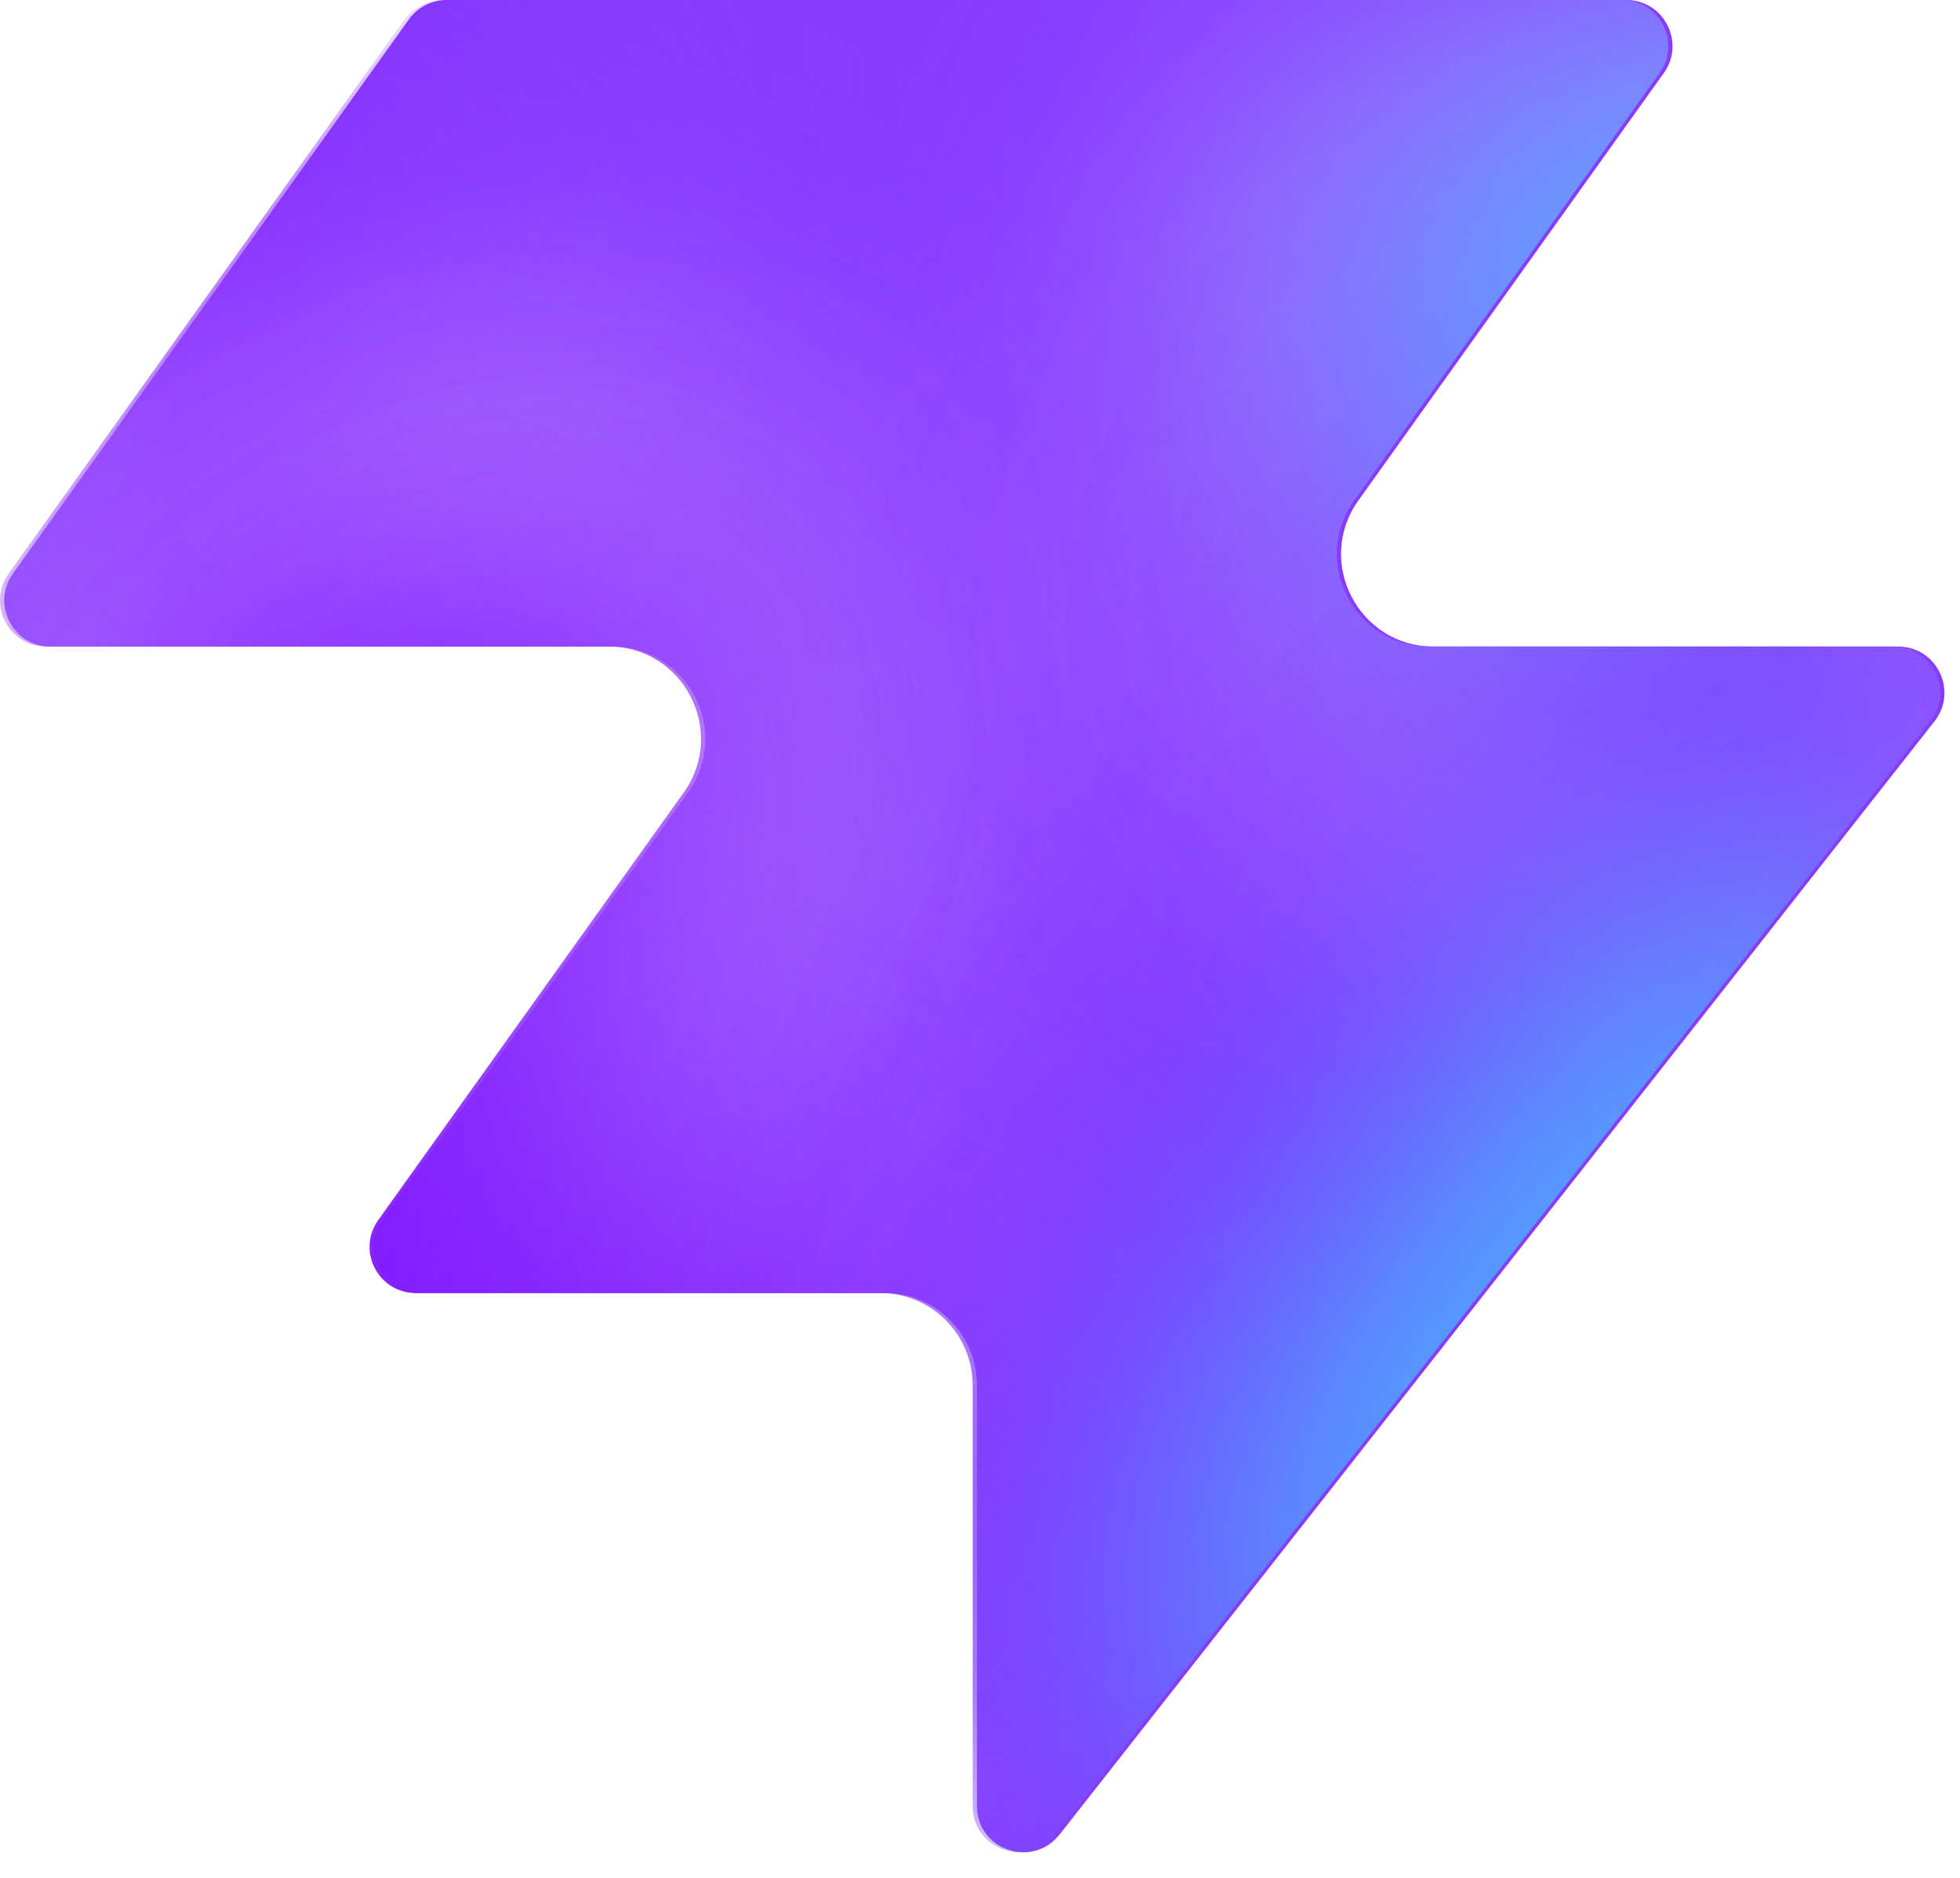
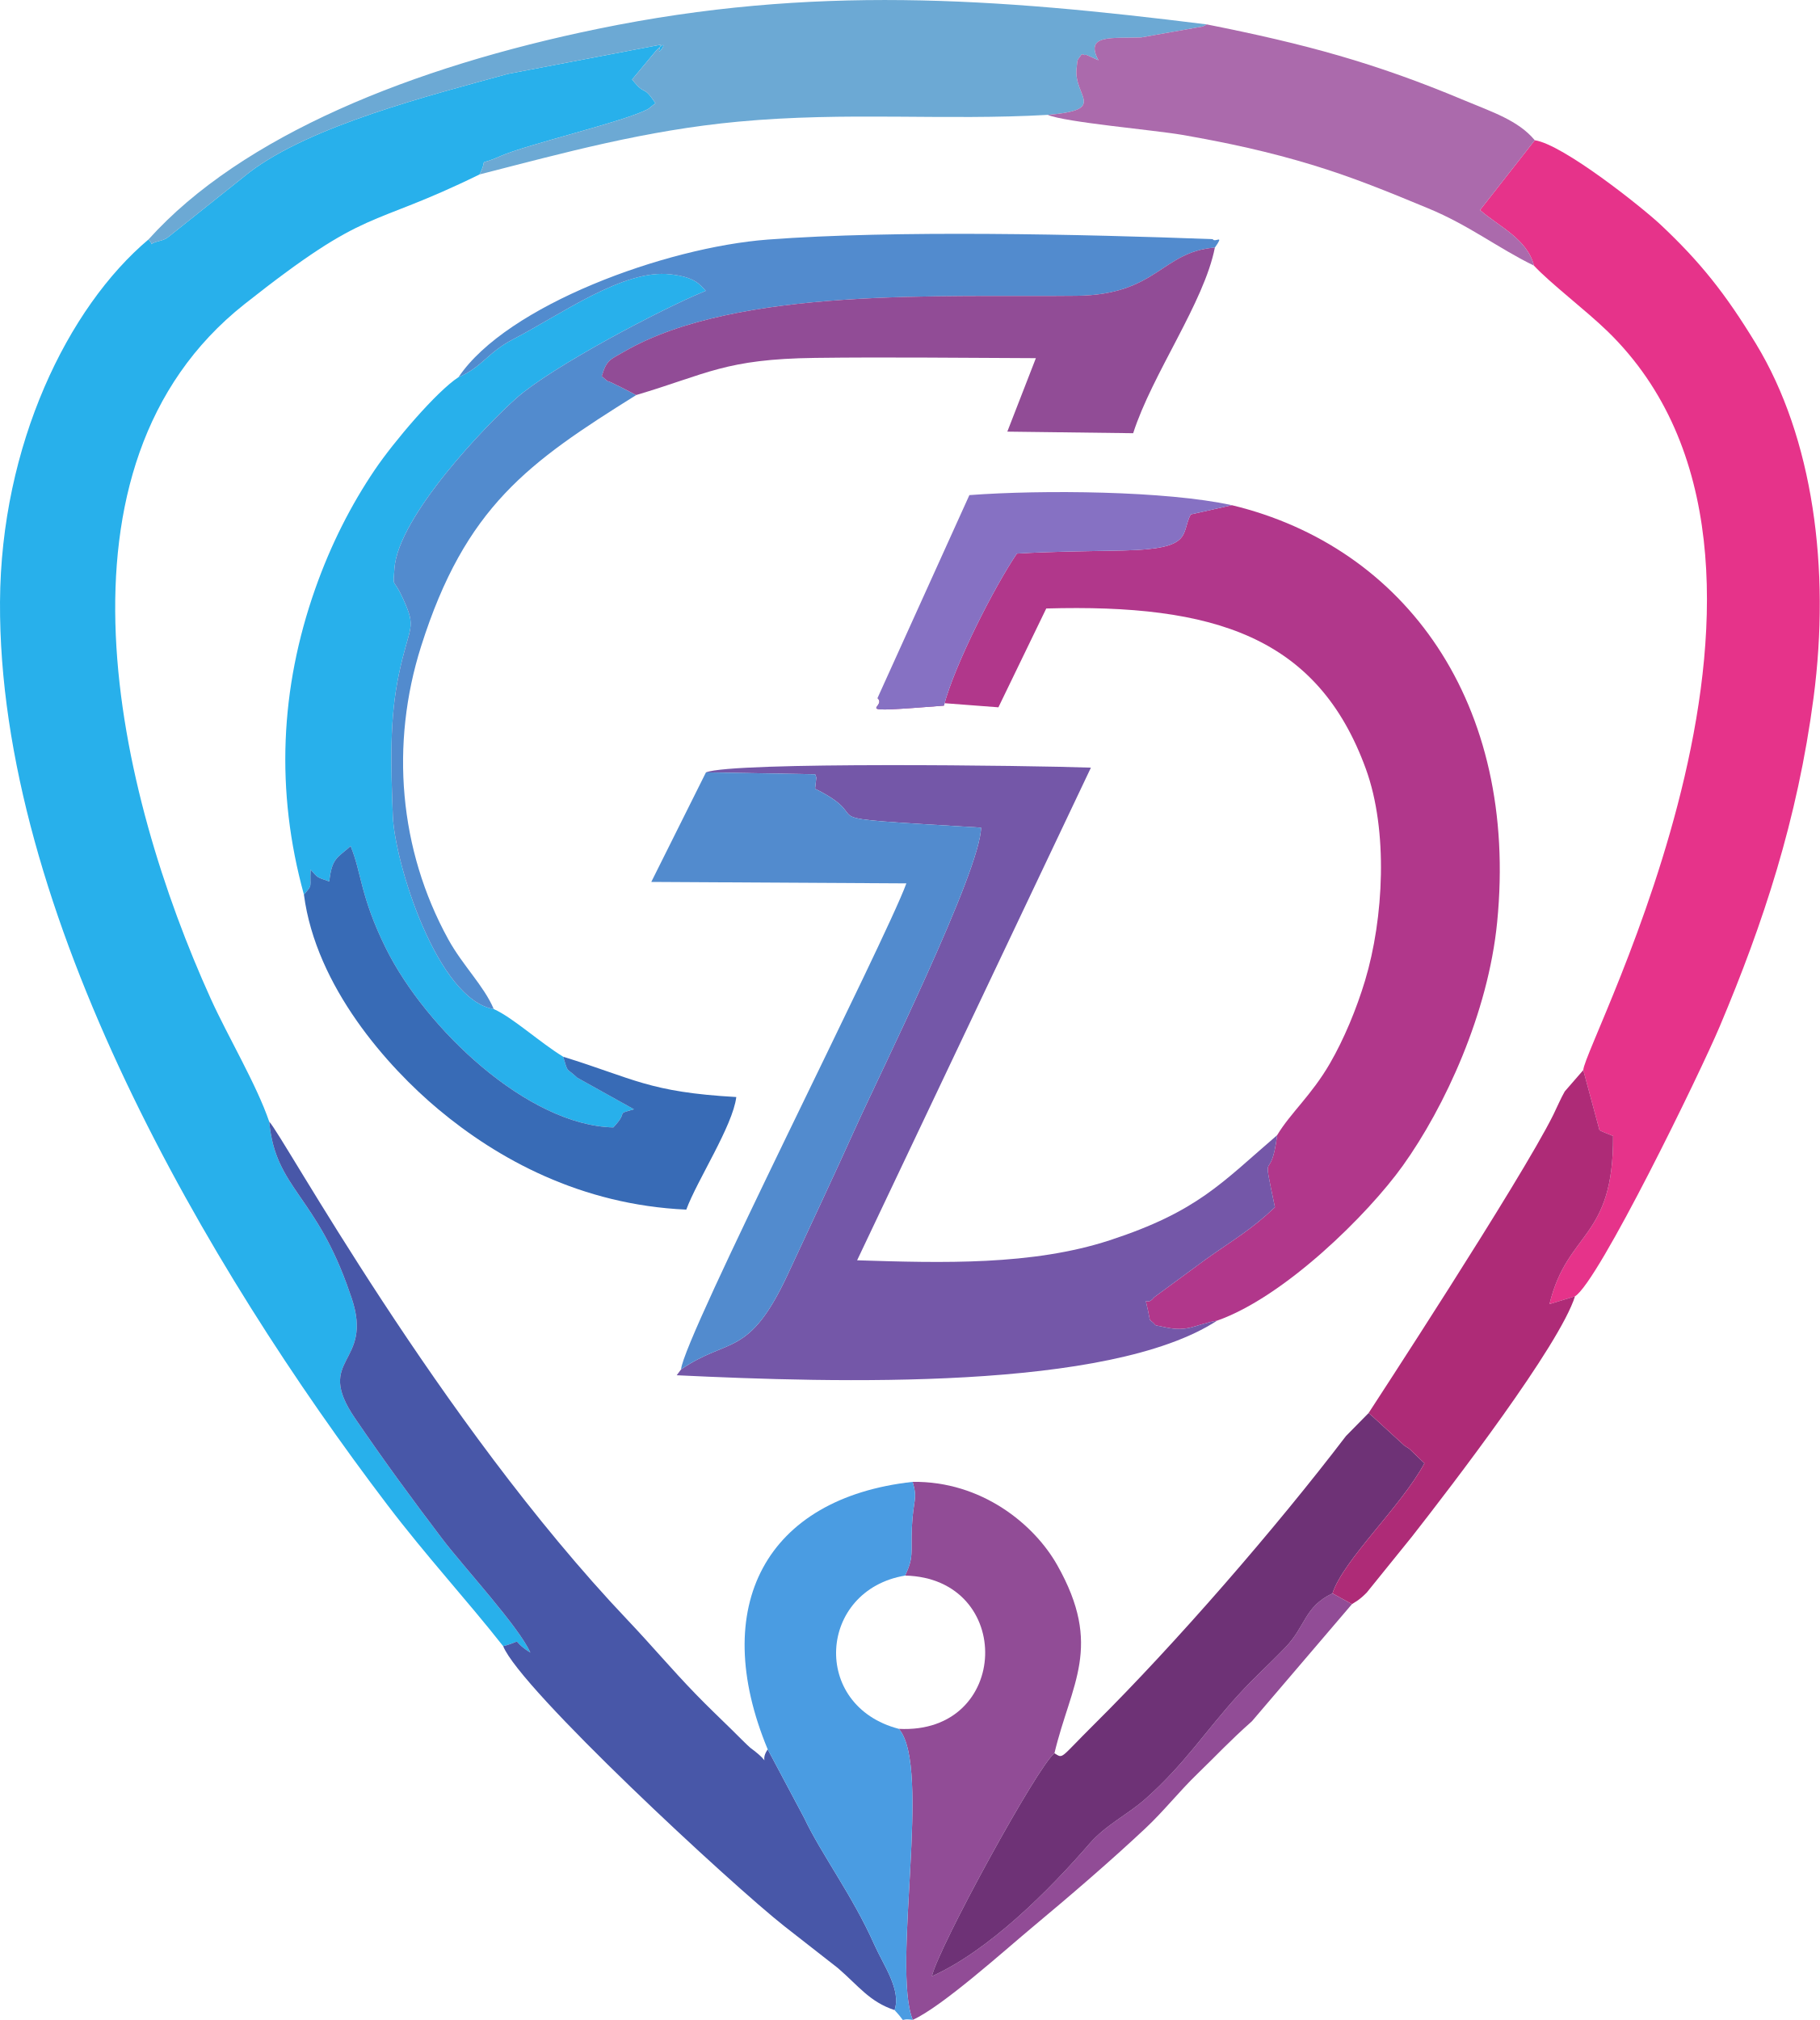
- <svg xmlns="http://www.w3.org/2000/svg" width="48" height="46" fill="none" viewBox="0 0 48 46">
-   <path fill="#863bff" d="M25.946 44.938c-.664.845-2.021.375-2.021-.698V33.937a2.26 2.26 0 0 0-2.262-2.262H10.287c-.92 0-1.456-1.04-.92-1.788l7.48-10.471c1.07-1.497 0-3.578-1.842-3.578H1.237c-.92 0-1.456-1.04-.92-1.788L10.013.474c.214-.297.556-.474.92-.474h28.894c.92 0 1.456 1.04.92 1.788l-7.48 10.471c-1.07 1.498 0 3.579 1.842 3.579h11.377c.943 0 1.473 1.088.89 1.83L25.947 44.94z" style="fill:#863bff;fill:color(display-p3 .525 .23 1);fill-opacity:1" />
-   <mask id="a" width="48" height="46" x="0" y="0" maskUnits="userSpaceOnUse" style="mask-type:alpha">
-     <path fill="#000" d="M25.842 44.938c-.664.844-2.021.375-2.021-.698V33.937a2.26 2.26 0 0 0-2.262-2.262H10.183c-.92 0-1.456-1.04-.92-1.788l7.48-10.471c1.07-1.498 0-3.579-1.842-3.579H1.133c-.92 0-1.456-1.04-.92-1.787L9.91.473c.214-.297.556-.474.92-.474h28.894c.92 0 1.456 1.04.92 1.788l-7.48 10.471c-1.07 1.498 0 3.578 1.842 3.578h11.377c.943 0 1.473 1.088.89 1.832L25.843 44.94z" style="fill:#000;fill-opacity:1" />
-   </mask>
-   <g mask="url(#a)">
-     <g filter="url(#b)">
-       <ellipse cx="5.508" cy="14.704" fill="#ede6ff" rx="5.508" ry="14.704" style="fill:#ede6ff;fill:color(display-p3 .927 .903 1);fill-opacity:1" transform="matrix(.00324 1 1 -.00324 -4.47 31.516)" />
-     </g>
-     <g filter="url(#c)">
-       <ellipse cx="10.399" cy="29.851" fill="#ede6ff" rx="10.399" ry="29.851" style="fill:#ede6ff;fill:color(display-p3 .927 .903 1);fill-opacity:1" transform="matrix(.00324 1 1 -.00324 -39.328 7.883)" />
-     </g>
-     <g filter="url(#d)">
-       <ellipse cx="5.508" cy="30.487" fill="#7e14ff" rx="5.508" ry="30.487" style="fill:#7e14ff;fill:color(display-p3 .492 .077 1);fill-opacity:1" transform="rotate(89.814 -25.913 -14.639)scale(1 -1)" />
-     </g>
-     <g filter="url(#e)">
-       <ellipse cx="5.508" cy="30.599" fill="#7e14ff" rx="5.508" ry="30.599" style="fill:#7e14ff;fill:color(display-p3 .492 .077 1);fill-opacity:1" transform="rotate(89.814 -32.644 -3.334)scale(1 -1)" />
-     </g>
-     <g filter="url(#f)">
-       <ellipse cx="5.508" cy="30.599" fill="#7e14ff" rx="5.508" ry="30.599" style="fill:#7e14ff;fill:color(display-p3 .492 .077 1);fill-opacity:1" transform="matrix(.00324 1 1 -.00324 -34.34 30.47)" />
-     </g>
-     <g filter="url(#g)">
-       <ellipse cx="14.072" cy="22.078" fill="#ede6ff" rx="14.072" ry="22.078" style="fill:#ede6ff;fill:color(display-p3 .927 .903 1);fill-opacity:1" transform="rotate(93.35 24.506 48.493)scale(-1 1)" />
-     </g>
-     <g filter="url(#h)">
-       <ellipse cx="3.47" cy="21.501" fill="#7e14ff" rx="3.47" ry="21.501" style="fill:#7e14ff;fill:color(display-p3 .492 .077 1);fill-opacity:1" transform="rotate(89.009 28.708 47.59)scale(-1 1)" />
-     </g>
-     <g filter="url(#i)">
-       <ellipse cx="3.47" cy="21.501" fill="#7e14ff" rx="3.47" ry="21.501" style="fill:#7e14ff;fill:color(display-p3 .492 .077 1);fill-opacity:1" transform="rotate(89.009 28.708 47.59)scale(-1 1)" />
-     </g>
-     <g filter="url(#j)">
-       <ellipse cx=".387" cy="8.972" fill="#7e14ff" rx="4.407" ry="29.108" style="fill:#7e14ff;fill:color(display-p3 .492 .077 1);fill-opacity:1" transform="rotate(39.51 .387 8.972)" />
-     </g>
-     <g filter="url(#k)">
-       <ellipse cx="47.523" cy="-6.092" fill="#7e14ff" rx="4.407" ry="29.108" style="fill:#7e14ff;fill:color(display-p3 .492 .077 1);fill-opacity:1" transform="rotate(37.892 47.523 -6.092)" />
-     </g>
-     <g filter="url(#l)">
-       <ellipse cx="41.412" cy="6.333" fill="#47bfff" rx="5.971" ry="9.665" style="fill:#47bfff;fill:color(display-p3 .28 .748 1);fill-opacity:1" transform="rotate(37.892 41.412 6.333)" />
-     </g>
-     <g filter="url(#m)">
-       <ellipse cx="-1.879" cy="38.332" fill="#7e14ff" rx="4.407" ry="29.108" style="fill:#7e14ff;fill:color(display-p3 .492 .077 1);fill-opacity:1" transform="rotate(37.892 -1.88 38.332)" />
-     </g>
-     <g filter="url(#n)">
-       <ellipse cx="-1.879" cy="38.332" fill="#7e14ff" rx="4.407" ry="29.108" style="fill:#7e14ff;fill:color(display-p3 .492 .077 1);fill-opacity:1" transform="rotate(37.892 -1.88 38.332)" />
-     </g>
-     <g filter="url(#o)">
-       <ellipse cx="35.651" cy="29.907" fill="#7e14ff" rx="4.407" ry="29.108" style="fill:#7e14ff;fill:color(display-p3 .492 .077 1);fill-opacity:1" transform="rotate(37.892 35.651 29.907)" />
-     </g>
-     <g filter="url(#p)">
-       <ellipse cx="38.418" cy="32.4" fill="#47bfff" rx="5.971" ry="15.297" style="fill:#47bfff;fill:color(display-p3 .28 .748 1);fill-opacity:1" transform="rotate(37.892 38.418 32.4)" />
-     </g>
+ <svg xmlns="http://www.w3.org/2000/svg" xml:space="preserve" width="108.182mm" height="120.057mm" version="1.1" style="shape-rendering:geometricPrecision; text-rendering:geometricPrecision; image-rendering:optimizeQuality; fill-rule:evenodd; clip-rule:evenodd" viewBox="0 0 2818.29 3127.64">
+   <defs>
+     <style type="text/css">
+    
+     .fil0 {fill:#28B0EB}
+     .fil12 {fill:#386BB6}
+     .fil4 {fill:#4857A8}
+     .fil10 {fill:#4A9CE2}
+     .fil7 {fill:#528BCE}
+     .fil5 {fill:#6CA9D4}
+     .fil8 {fill:#6E3276}
+     .fil3 {fill:#7457A8}
+     .fil13 {fill:#8671C3}
+     .fil6 {fill:#914C96}
+     .fil9 {fill:#AB6AAC}
+     .fil11 {fill:#AE2B77}
+     .fil2 {fill:#B1378B}
+     .fil1 {fill:#E6338A}
+    
+   </style>
+   </defs>
+   <g id="Ebene_x0020_1">
+     <path class="fil0" d="M229.86 370.85c-124.89,105.22 -228.46,318.36 -229.84,560.91 -2.75,481.28 322.25,1033.12 599.61,1397.93 61.25,80.55 122.22,146.26 179.64,219.16 35.92,-9.33 7.39,-12.03 42.08,10.01 -17.16,-39.5 -103.55,-132.85 -136.6,-176.43 -47.9,-63.17 -89.67,-120.13 -134.84,-186.29 -64.65,-94.7 29.62,-82.88 -5.38,-186.39 -0.76,-2.26 -1.65,-4.64 -2.43,-6.91 -51.97,-153.24 -115.49,-161.62 -125.17,-266.12 -19.75,-57.8 -63.74,-131.24 -90.63,-190.55 -143.94,-317.53 -265.37,-823.92 52.33,-1075.23 194.69,-154 188.69,-114.85 364.05,-200.87 14.99,-29.97 -7.35,-10.7 32.16,-28.29 41.29,-18.38 197.11,-54.68 229.53,-73.42l10.74 -8.56c-20.48,-30.62 -14.09,-8.93 -36.13,-36.76l36.57 -43.96c28.17,-28.58 -4.17,20.58 8.13,-9.97l-237.31 45.34c-119.91,33.11 -304.19,79.46 -400.19,152.43l-118.23 94.25c-7.89,6.33 -10.2,9.29 -20.88,11.89 -22.28,5.43 -5.45,9.18 -17.22,-2.18z" />
+     <path class="fil1" d="M2375.62 411.27c25.26,27.25 81.03,69.63 114.13,101.82 366.16,356.15 -36.09,1101.99 -37.73,1143.79l25.13 93.11c1.08,0.58 3.66,1.77 4.75,2.31l16.26 6.62c1.07,160.84 -70.72,145.89 -98.47,260.28l39.54 -12.09c36.37,-22.55 193.39,-344.93 224.47,-418.67 66.82,-158.5 120.03,-318.61 145.03,-508.62 26.17,-198.9 -0.68,-402.02 -89.42,-547.79 -47.59,-78.16 -86.44,-126.65 -147.25,-183.87 -27.89,-26.24 -151.01,-124.55 -195.15,-131.03l-84.81 108.09c28.03,24.9 73.1,44.3 83.51,86.04z" />
+     <path class="fil2" d="M1358.97 1080.88l187.27 14.27 74.1 -153.01c260.55,-7.33 420.53,43.73 495,248.44 34.79,95.63 27.68,231.39 -1.29,327.76 -13.08,43.49 -32.52,90.5 -54.41,128.24 -28.73,49.53 -60.86,76.39 -81.7,111.01 -10.52,81.8 -24.81,9.51 -3.48,111.61 -37.26,35.49 -64.47,50.34 -107.22,80.78l-79.79 58.6c-14.88,19.04 -16.27,-15.39 -6.6,35.24 14.83,11.14 0.02,6.15 24.58,11.43 35.23,7.58 45.12,-4.58 79.5,-10.46 104.12,-36.52 233.36,-164.18 287.5,-239.75 65.14,-90.91 132.27,-236.22 146.2,-377 33.55,-339.19 -142.34,-581.26 -410.85,-645.84l-63.71 14.31c-15.79,30.24 5.31,53.48 -103.44,55.81 -55.23,1.19 -110.69,1.42 -165.84,4.84 -35.12,51.9 -96.14,171.67 -113,235.42 -157.13,12.4 -85.74,3.92 -102.83,-11.7z" />
+     <path class="fil3" d="M1054.7 2120.39l-6.69 8.97c246.73,11.87 669.4,24.36 836.94,-84.57 -34.39,5.88 -44.27,18.05 -79.5,10.46 -24.57,-5.29 -9.76,-0.29 -24.58,-11.43 -9.67,-50.63 -8.28,-16.2 6.6,-35.24l79.79 -58.6c42.75,-30.43 69.95,-45.29 107.22,-80.78 -21.33,-102.1 -7.04,-29.81 3.48,-111.61 -85.74,73.54 -122.82,118.17 -259.34,162.77 -119.95,39.18 -258.92,35.2 -391.2,31.01l362.08 -762.79c-89.93,-3.36 -554.74,-9.46 -596.15,7.29l168.99 2.95c1.08,1.58 1.7,4.64 1.87,5.44l-1.87 16.96c106.75,53.22 -39.3,42.24 257.03,60.24 -0.95,67.2 -157.43,382.67 -194.58,465.09 -33.99,75.41 -68.67,148.96 -104.54,226.19 -60.77,130.83 -92.16,96.92 -165.54,147.64z" />
+     <path class="fil4" d="M779.27 2548.85c26.54,66.29 354.09,369.63 435.77,433.84l82.72 64.64c32.66,28.26 48.89,52.07 87.66,64.99 10.7,-31.34 -17,-69.14 -31.47,-101.67 -33.75,-75.91 -82.34,-140.3 -108.37,-195.64l-56.63 -106.43c-14.88,21.36 10.25,24.7 -26.67,-2.18 -2.8,-2.03 -23.94,-23.23 -28.86,-28.08 -21.17,-20.87 -35.12,-33.76 -55.55,-54.83 -38.67,-39.88 -68.04,-75.22 -105.75,-114.92 -293.58,-309.06 -535.49,-752.93 -555.18,-771.86 9.69,104.49 73.2,112.88 125.17,266.12 0.77,2.27 1.66,4.65 2.43,6.91 35,103.52 -59.27,91.69 5.38,186.39 45.17,66.15 86.94,123.12 134.84,186.29 33.05,43.58 119.43,136.93 136.6,176.43 -34.69,-22.04 -6.16,-19.34 -42.08,-10.01z" />
+     <path class="fil0" d="M710.11 583.97c-33.97,22.04 -100.36,100.04 -130.01,143.95 -36.07,53.41 -67.46,114.35 -92.06,184.2 -54.12,153.7 -61.72,312.3 -17.36,472.99 14.48,-16.33 8.72,-10.11 10.44,-38.66 11.42,12.83 8.48,11.3 28.81,18.32 4.18,-36.42 12.07,-36.04 33.05,-54.69 17.04,40.69 14.72,77.46 54.42,157.75 61.81,125 220,274.69 352.46,277.77 25.52,-26.79 1.13,-19.35 31.97,-28.05l-87.92 -48.95c-18.07,-17.04 -13.36,-5.22 -21.76,-32.47 -36.76,-22.56 -77.89,-60.56 -107.45,-73.76 -87.21,-14.41 -153.51,-225.95 -156.34,-299.44 -3.1,-80.53 -5.14,-149.1 9.19,-218.13 16.44,-79.18 28.89,-69.66 5.87,-119.47 -15.22,-32.94 -14.81,-12.72 -12.55,-45.06 5.68,-81.31 144.49,-224.65 189.16,-264.11 54.78,-48.39 225.34,-138.41 292.95,-165.87 -9.64,-10.5 -17.13,-21.33 -55.08,-25.62 -72.53,-8.2 -168.47,61.87 -244.2,101.13 -38,19.69 -47.72,43.16 -83.6,58.15z" />
+     <path class="fil5" d="M229.86 370.85c11.77,11.36 -5.06,7.61 17.22,2.18 10.68,-2.6 12.99,-5.56 20.88,-11.89l118.23 -94.25c96,-72.98 280.28,-119.32 400.19,-152.43l237.31 -45.34c-12.3,30.54 20.04,-18.61 -8.13,9.97l-36.57 43.96c22.04,27.83 15.65,6.14 36.13,36.76l-10.74 8.56c-32.42,18.73 -188.24,55.04 -229.53,73.42 -39.51,17.59 -17.17,-1.68 -32.16,28.29 132.32,-33.9 256.72,-68.26 400.37,-81.69 168.65,-15.77 319.2,-1.41 479.62,-10.54 93.48,-7.83 40.38,-27.8 44.52,-71 1.91,-19.93 1.46,-12.03 7.27,-21.98 1.25,-0.29 3.47,-1.67 3.84,-0.3 0.36,1.36 3.3,0.06 3.81,0.22l19.1 8.54c-22.2,-40.99 21.63,-33.58 66.06,-35.35l94.98 -16.86c1.6,-0.64 4.65,-1.82 6.56,-3.36 -329.22,-41.08 -610.46,-61.38 -941.99,6.7 -287.36,59.01 -552.12,165.2 -696.97,326.41z" />
+     <path class="fil6" d="M1401.82 2439.52c170.02,4.12 163.56,246.45 -9.83,237.32 51.26,58.08 -11.26,369.21 21.57,450.6 45.24,-20.28 143.12,-108.27 183.78,-142.16 61.44,-51.2 122.39,-103.61 176.49,-154.35 28.95,-27.15 51.61,-56.43 80.73,-84.58 31.69,-30.64 48.48,-49.44 84.32,-81.29l154.9 -181.34 -30.22 -16.67c-43.98,21.15 -40.91,50.7 -73.42,84.26 -31.78,32.81 -45.64,43.79 -73.01,73.8 -48.98,53.71 -83.18,107.2 -143.11,160.1 -28.47,25.13 -61.33,40.07 -87.14,69.91 -62.32,72.04 -155.93,165.59 -243.72,204.77 10.89,-45.88 163.74,-325.45 189.84,-345.24 25.75,-108.06 75.95,-164.84 4.19,-291.61 -35.49,-62.7 -116.74,-130.01 -223.75,-128.63 8.1,28.1 0.74,26.35 -1.26,71.14 -1.76,39.42 3.48,44.15 -10.37,73.96z" />
+     <path class="fil7" d="M710.11 583.97c35.88,-15 45.6,-38.46 83.6,-58.15 75.73,-39.25 171.67,-109.33 244.2,-101.13 37.95,4.29 45.44,15.13 55.08,25.62 -67.61,27.46 -238.17,117.48 -292.95,165.87 -44.67,39.45 -183.49,182.8 -189.16,264.11 -2.26,32.34 -2.67,12.12 12.55,45.06 23.01,49.81 10.57,40.29 -5.87,119.47 -14.33,69.02 -12.29,137.6 -9.19,218.13 2.83,73.5 69.13,285.03 156.34,299.44 -15.37,-36.19 -48.06,-67.28 -70.48,-108.04 -76.39,-138.87 -89.97,-302.3 -42.13,-453.44 68.55,-216.59 166.33,-284.97 333.17,-389.23l-24.45 -12.66c-1.84,-0.94 -4.49,-2 -6.26,-2.92 -22.68,-11.75 -5.65,0.46 -22.63,-13.53 7.52,-25.41 12.63,-25.35 34.61,-38.06 174.94,-101.17 496.77,-84.06 700.58,-86.52 125.33,-1.52 131.28,-68.07 214.36,-74.66 15.47,-22.02 0.22,-6.73 -3.39,-13.05 -200.52,-7.56 -492.59,-14.26 -689.07,0.66 -158.44,12.03 -404.14,101.8 -478.9,213.05z" />
+     <path class="fil7" d="M1054.7 2120.39c73.38,-50.71 104.77,-16.81 165.54,-147.64 35.87,-77.23 70.56,-150.79 104.54,-226.19 37.15,-82.42 193.63,-397.89 194.58,-465.09 -296.33,-18 -150.27,-7.02 -257.03,-60.24l1.87 -16.96c-0.17,-0.8 -0.79,-3.86 -1.87,-5.44l-168.99 -2.95 -84.7 169.64 395.05 2.25c-32.44,89.09 -344.9,702.62 -348.99,752.62z" />
+     <path class="fil8" d="M1633.01 2714.65c-26.1,19.79 -178.95,299.36 -189.84,345.24 87.8,-39.18 181.4,-132.73 243.72,-204.77 25.82,-29.84 58.68,-44.78 87.14,-69.91 59.92,-52.9 94.12,-106.39 143.11,-160.1 27.37,-30.02 41.23,-41 73.01,-73.8 32.51,-33.56 29.45,-63.11 73.42,-84.26 17.74,-53.01 106.06,-134.04 142.46,-201.4l-23.26 -22.27c-1.59,-1.19 -6.08,-3.88 -7.78,-5.09l-50.1 -45.86c-0.67,-0.66 -3.62,-2.98 -5.36,-4.54l-35.02 35.56c-108.46,142.3 -264.31,321.76 -389.57,446.01 -55.05,54.6 -47.61,53.7 -61.94,45.2z" />
+     <path class="fil9" d="M1622.68 177.83c26.72,11.54 165.24,23.51 208.35,31.01 69.32,12.06 133.9,26.03 200.56,46.28 64.74,19.67 118.17,41.8 180.42,67.53 63.53,26.27 107.42,61.2 163.61,88.61 -10.41,-41.74 -55.48,-61.15 -83.51,-86.04l84.81 -108.09c-25.55,-30.82 -66.62,-43.94 -109.35,-61.86 -137.84,-57.83 -245.13,-86.97 -398.75,-117.52 -1.91,1.54 -4.97,2.72 -6.56,3.36l-94.98 16.86c-44.43,1.77 -88.25,-5.64 -66.06,35.35l-19.1 -8.54c-0.51,-0.16 -3.45,1.15 -3.81,-0.22 -0.36,-1.37 -2.59,0.01 -3.84,0.3 -5.82,9.95 -5.37,2.05 -7.27,21.98 -4.13,43.19 48.96,63.17 -44.52,71z" />
+     <path class="fil10" d="M1188.95 2708.58l56.63 106.43c26.02,55.34 74.61,119.73 108.37,195.64 14.47,32.54 42.17,70.33 31.47,101.67 22.66,24.25 2.43,11.5 28.15,15.12 -32.84,-81.39 29.69,-392.52 -21.57,-450.6 -136.88,-35.6 -125.04,-214.75 9.83,-237.32 13.85,-29.81 8.61,-34.54 10.37,-73.96 2,-44.79 9.36,-43.05 1.26,-71.14 -227.3,25.06 -316.54,192.58 -224.51,414.16z" />
+     <path class="fil6" d="M985.26 611.66c110.33,-32.74 137.55,-55.73 277.05,-57.52 114.09,-1.47 227.87,0.06 341.95,0.41l-44.22 113.76 194.9 2.45c29.55,-92.01 109.8,-202.16 126.53,-287.45 -83.08,6.59 -89.03,73.14 -214.36,74.66 -203.81,2.46 -525.63,-14.64 -700.58,86.52 -21.98,12.71 -27.09,12.65 -34.61,38.06 16.98,13.99 -0.05,1.78 22.63,13.53 1.77,0.92 4.42,1.98 6.26,2.92l24.45 12.66z" />
+     <path class="fil11" d="M2119.54 2187.89c1.74,1.56 4.7,3.88 5.36,4.54l50.1 45.86c1.7,1.2 6.18,3.9 7.78,5.09l23.26 22.27c-36.4,67.36 -124.73,148.39 -142.46,201.4l30.22 16.67 9.26 -5.94c5.71,-4.64 4.33,-2.84 13.5,-11.81l69.91 -86.49c61.97,-79.11 228.69,-296.16 252.76,-372.37l-39.54 12.09c27.74,-114.39 99.54,-99.44 98.47,-260.28l-16.26 -6.62c-1.1,-0.53 -3.67,-1.72 -4.75,-2.31l-25.13 -93.11 -28.64 32.96c-5.8,9.83 -12.44,25.53 -17.82,36.37 -50.46,101.74 -285.85,461.22 -286.02,461.68z" />
+     <path class="fil12" d="M470.68 1385.11c18.72,143.02 129.85,266.93 208.13,332.44 92.03,77.01 220.85,147.98 384.05,155.36 16.44,-44.84 72.07,-129.75 77.43,-174.33 -135.58,-7.65 -158.07,-28.41 -268.14,-62.43 8.4,27.25 3.69,15.43 21.76,32.47l87.92 48.95c-30.84,8.71 -6.45,1.26 -31.97,28.05 -132.46,-3.08 -290.65,-152.77 -352.46,-277.77 -39.7,-80.29 -37.38,-117.05 -54.42,-157.75 -20.98,18.65 -28.87,18.27 -33.05,54.69 -20.33,-7.02 -17.38,-5.49 -28.81,-18.32 -1.72,28.55 4.04,22.32 -10.44,38.66z" />
+     <path class="fil13" d="M1358.97 1080.88c17.09,15.62 -54.3,24.09 102.83,11.7 16.86,-63.75 77.88,-183.52 113,-235.42 55.16,-3.42 110.62,-3.65 165.84,-4.84 108.75,-2.34 87.65,-25.58 103.44,-55.81l63.71 -14.31c-101.77,-22.35 -293.95,-24.05 -406.51,-15.61l-142.31 314.29z" />
  </g>
-   <defs>
-     <filter id="b" width="60.045" height="41.654" x="-19.77" y="16.149" color-interpolation-filters="sRGB" filterUnits="userSpaceOnUse">
-       <feFlood flood-opacity="0" result="BackgroundImageFix" />
-       <feBlend in="SourceGraphic" in2="BackgroundImageFix" result="shape" />
-       <feGaussianBlur result="effect1_foregroundBlur_2002_17158" stdDeviation="7.659" />
-     </filter>
-     <filter id="c" width="90.34" height="51.437" x="-54.613" y="-7.533" color-interpolation-filters="sRGB" filterUnits="userSpaceOnUse">
-       <feFlood flood-opacity="0" result="BackgroundImageFix" />
-       <feBlend in="SourceGraphic" in2="BackgroundImageFix" result="shape" />
-       <feGaussianBlur result="effect1_foregroundBlur_2002_17158" stdDeviation="7.659" />
-     </filter>
-     <filter id="d" width="79.355" height="29.4" x="-49.64" y="2.03" color-interpolation-filters="sRGB" filterUnits="userSpaceOnUse">
-       <feFlood flood-opacity="0" result="BackgroundImageFix" />
-       <feBlend in="SourceGraphic" in2="BackgroundImageFix" result="shape" />
-       <feGaussianBlur result="effect1_foregroundBlur_2002_17158" stdDeviation="4.596" />
-     </filter>
-     <filter id="e" width="79.579" height="29.4" x="-45.045" y="20.029" color-interpolation-filters="sRGB" filterUnits="userSpaceOnUse">
-       <feFlood flood-opacity="0" result="BackgroundImageFix" />
-       <feBlend in="SourceGraphic" in2="BackgroundImageFix" result="shape" />
-       <feGaussianBlur result="effect1_foregroundBlur_2002_17158" stdDeviation="4.596" />
-     </filter>
-     <filter id="f" width="79.579" height="29.4" x="-43.513" y="21.178" color-interpolation-filters="sRGB" filterUnits="userSpaceOnUse">
-       <feFlood flood-opacity="0" result="BackgroundImageFix" />
-       <feBlend in="SourceGraphic" in2="BackgroundImageFix" result="shape" />
-       <feGaussianBlur result="effect1_foregroundBlur_2002_17158" stdDeviation="4.596" />
-     </filter>
-     <filter id="g" width="74.749" height="58.852" x="15.756" y="-17.901" color-interpolation-filters="sRGB" filterUnits="userSpaceOnUse">
-       <feFlood flood-opacity="0" result="BackgroundImageFix" />
-       <feBlend in="SourceGraphic" in2="BackgroundImageFix" result="shape" />
-       <feGaussianBlur result="effect1_foregroundBlur_2002_17158" stdDeviation="7.659" />
-     </filter>
-     <filter id="h" width="61.377" height="25.362" x="23.548" y="2.284" color-interpolation-filters="sRGB" filterUnits="userSpaceOnUse">
-       <feFlood flood-opacity="0" result="BackgroundImageFix" />
-       <feBlend in="SourceGraphic" in2="BackgroundImageFix" result="shape" />
-       <feGaussianBlur result="effect1_foregroundBlur_2002_17158" stdDeviation="4.596" />
-     </filter>
-     <filter id="i" width="61.377" height="25.362" x="23.548" y="2.284" color-interpolation-filters="sRGB" filterUnits="userSpaceOnUse">
-       <feFlood flood-opacity="0" result="BackgroundImageFix" />
-       <feBlend in="SourceGraphic" in2="BackgroundImageFix" result="shape" />
-       <feGaussianBlur result="effect1_foregroundBlur_2002_17158" stdDeviation="4.596" />
-     </filter>
-     <filter id="j" width="56.045" height="63.649" x="-27.636" y="-22.853" color-interpolation-filters="sRGB" filterUnits="userSpaceOnUse">
-       <feFlood flood-opacity="0" result="BackgroundImageFix" />
-       <feBlend in="SourceGraphic" in2="BackgroundImageFix" result="shape" />
-       <feGaussianBlur result="effect1_foregroundBlur_2002_17158" stdDeviation="4.596" />
-     </filter>
-     <filter id="k" width="54.814" height="64.646" x="20.116" y="-38.415" color-interpolation-filters="sRGB" filterUnits="userSpaceOnUse">
-       <feFlood flood-opacity="0" result="BackgroundImageFix" />
-       <feBlend in="SourceGraphic" in2="BackgroundImageFix" result="shape" />
-       <feGaussianBlur result="effect1_foregroundBlur_2002_17158" stdDeviation="4.596" />
-     </filter>
-     <filter id="l" width="33.541" height="35.313" x="24.641" y="-11.323" color-interpolation-filters="sRGB" filterUnits="userSpaceOnUse">
-       <feFlood flood-opacity="0" result="BackgroundImageFix" />
-       <feBlend in="SourceGraphic" in2="BackgroundImageFix" result="shape" />
-       <feGaussianBlur result="effect1_foregroundBlur_2002_17158" stdDeviation="4.596" />
-     </filter>
-     <filter id="m" width="54.814" height="64.646" x="-29.286" y="6.009" color-interpolation-filters="sRGB" filterUnits="userSpaceOnUse">
-       <feFlood flood-opacity="0" result="BackgroundImageFix" />
-       <feBlend in="SourceGraphic" in2="BackgroundImageFix" result="shape" />
-       <feGaussianBlur result="effect1_foregroundBlur_2002_17158" stdDeviation="4.596" />
-     </filter>
-     <filter id="n" width="54.814" height="64.646" x="-29.286" y="6.009" color-interpolation-filters="sRGB" filterUnits="userSpaceOnUse">
-       <feFlood flood-opacity="0" result="BackgroundImageFix" />
-       <feBlend in="SourceGraphic" in2="BackgroundImageFix" result="shape" />
-       <feGaussianBlur result="effect1_foregroundBlur_2002_17158" stdDeviation="4.596" />
-     </filter>
-     <filter id="o" width="54.814" height="64.646" x="8.244" y="-2.416" color-interpolation-filters="sRGB" filterUnits="userSpaceOnUse">
-       <feFlood flood-opacity="0" result="BackgroundImageFix" />
-       <feBlend in="SourceGraphic" in2="BackgroundImageFix" result="shape" />
-       <feGaussianBlur result="effect1_foregroundBlur_2002_17158" stdDeviation="4.596" />
-     </filter>
-     <filter id="p" width="39.409" height="43.623" x="18.713" y="10.588" color-interpolation-filters="sRGB" filterUnits="userSpaceOnUse">
-       <feFlood flood-opacity="0" result="BackgroundImageFix" />
-       <feBlend in="SourceGraphic" in2="BackgroundImageFix" result="shape" />
-       <feGaussianBlur result="effect1_foregroundBlur_2002_17158" stdDeviation="4.596" />
-     </filter>
-   </defs>
</svg>
